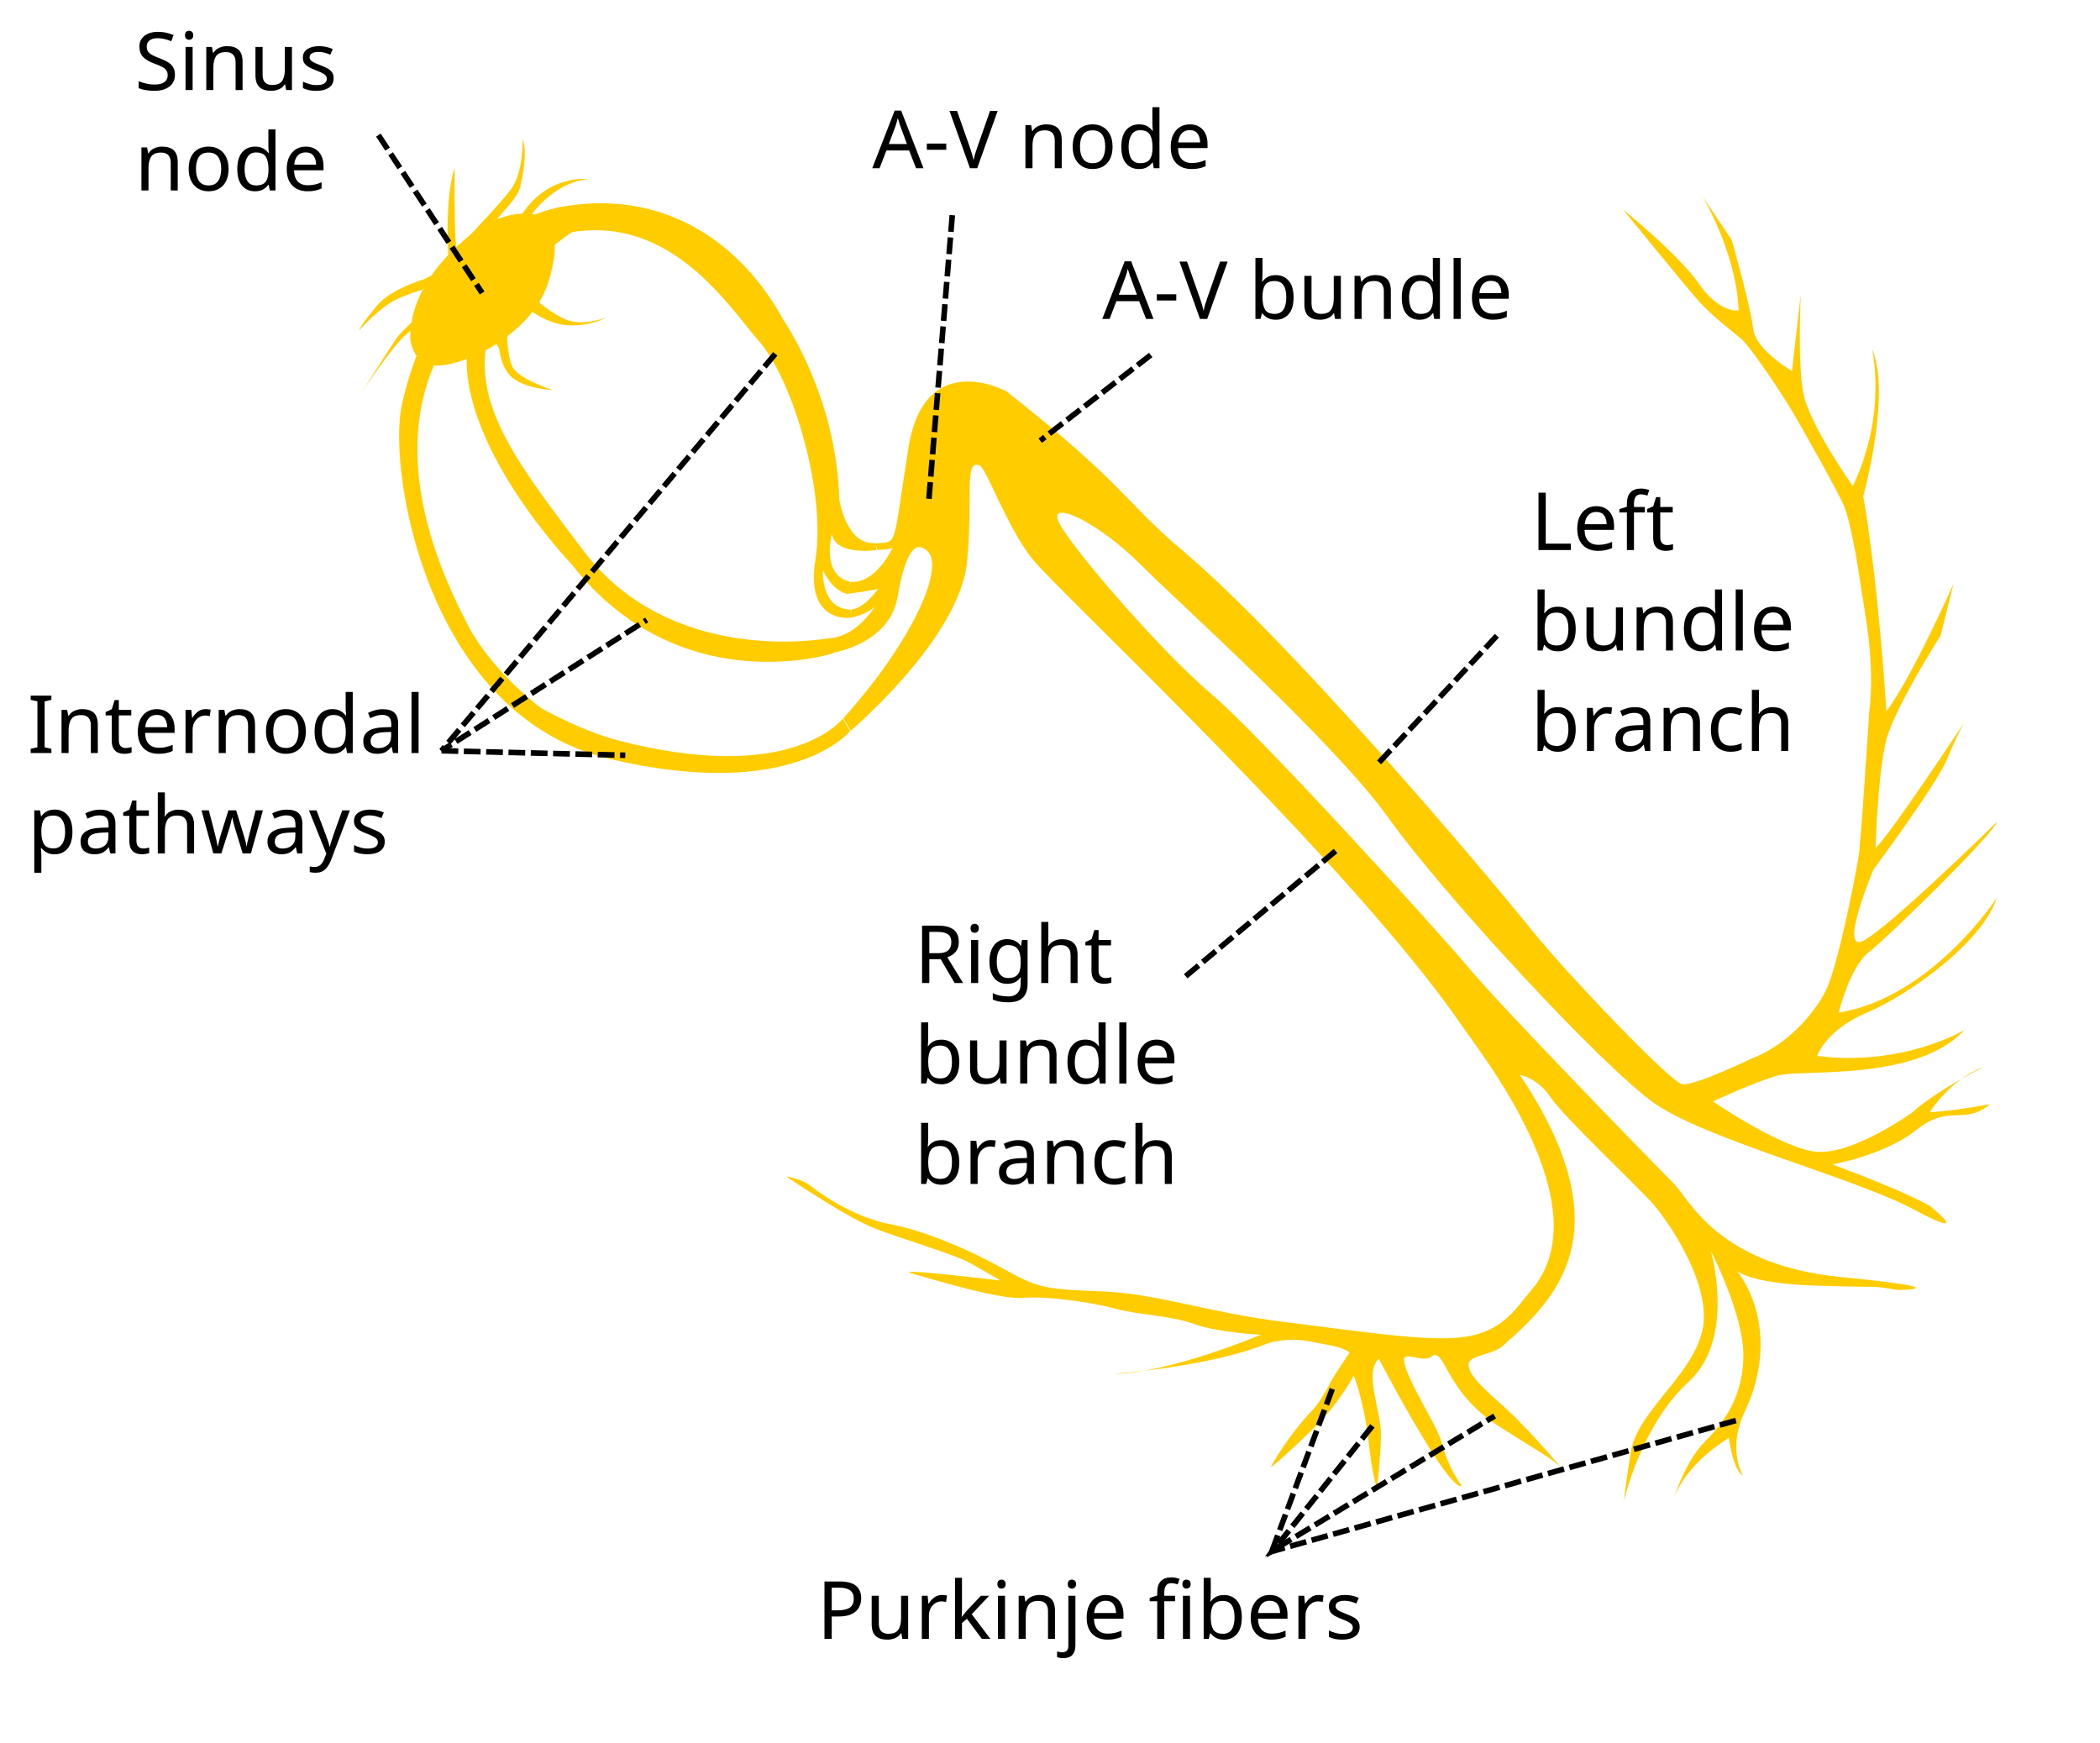
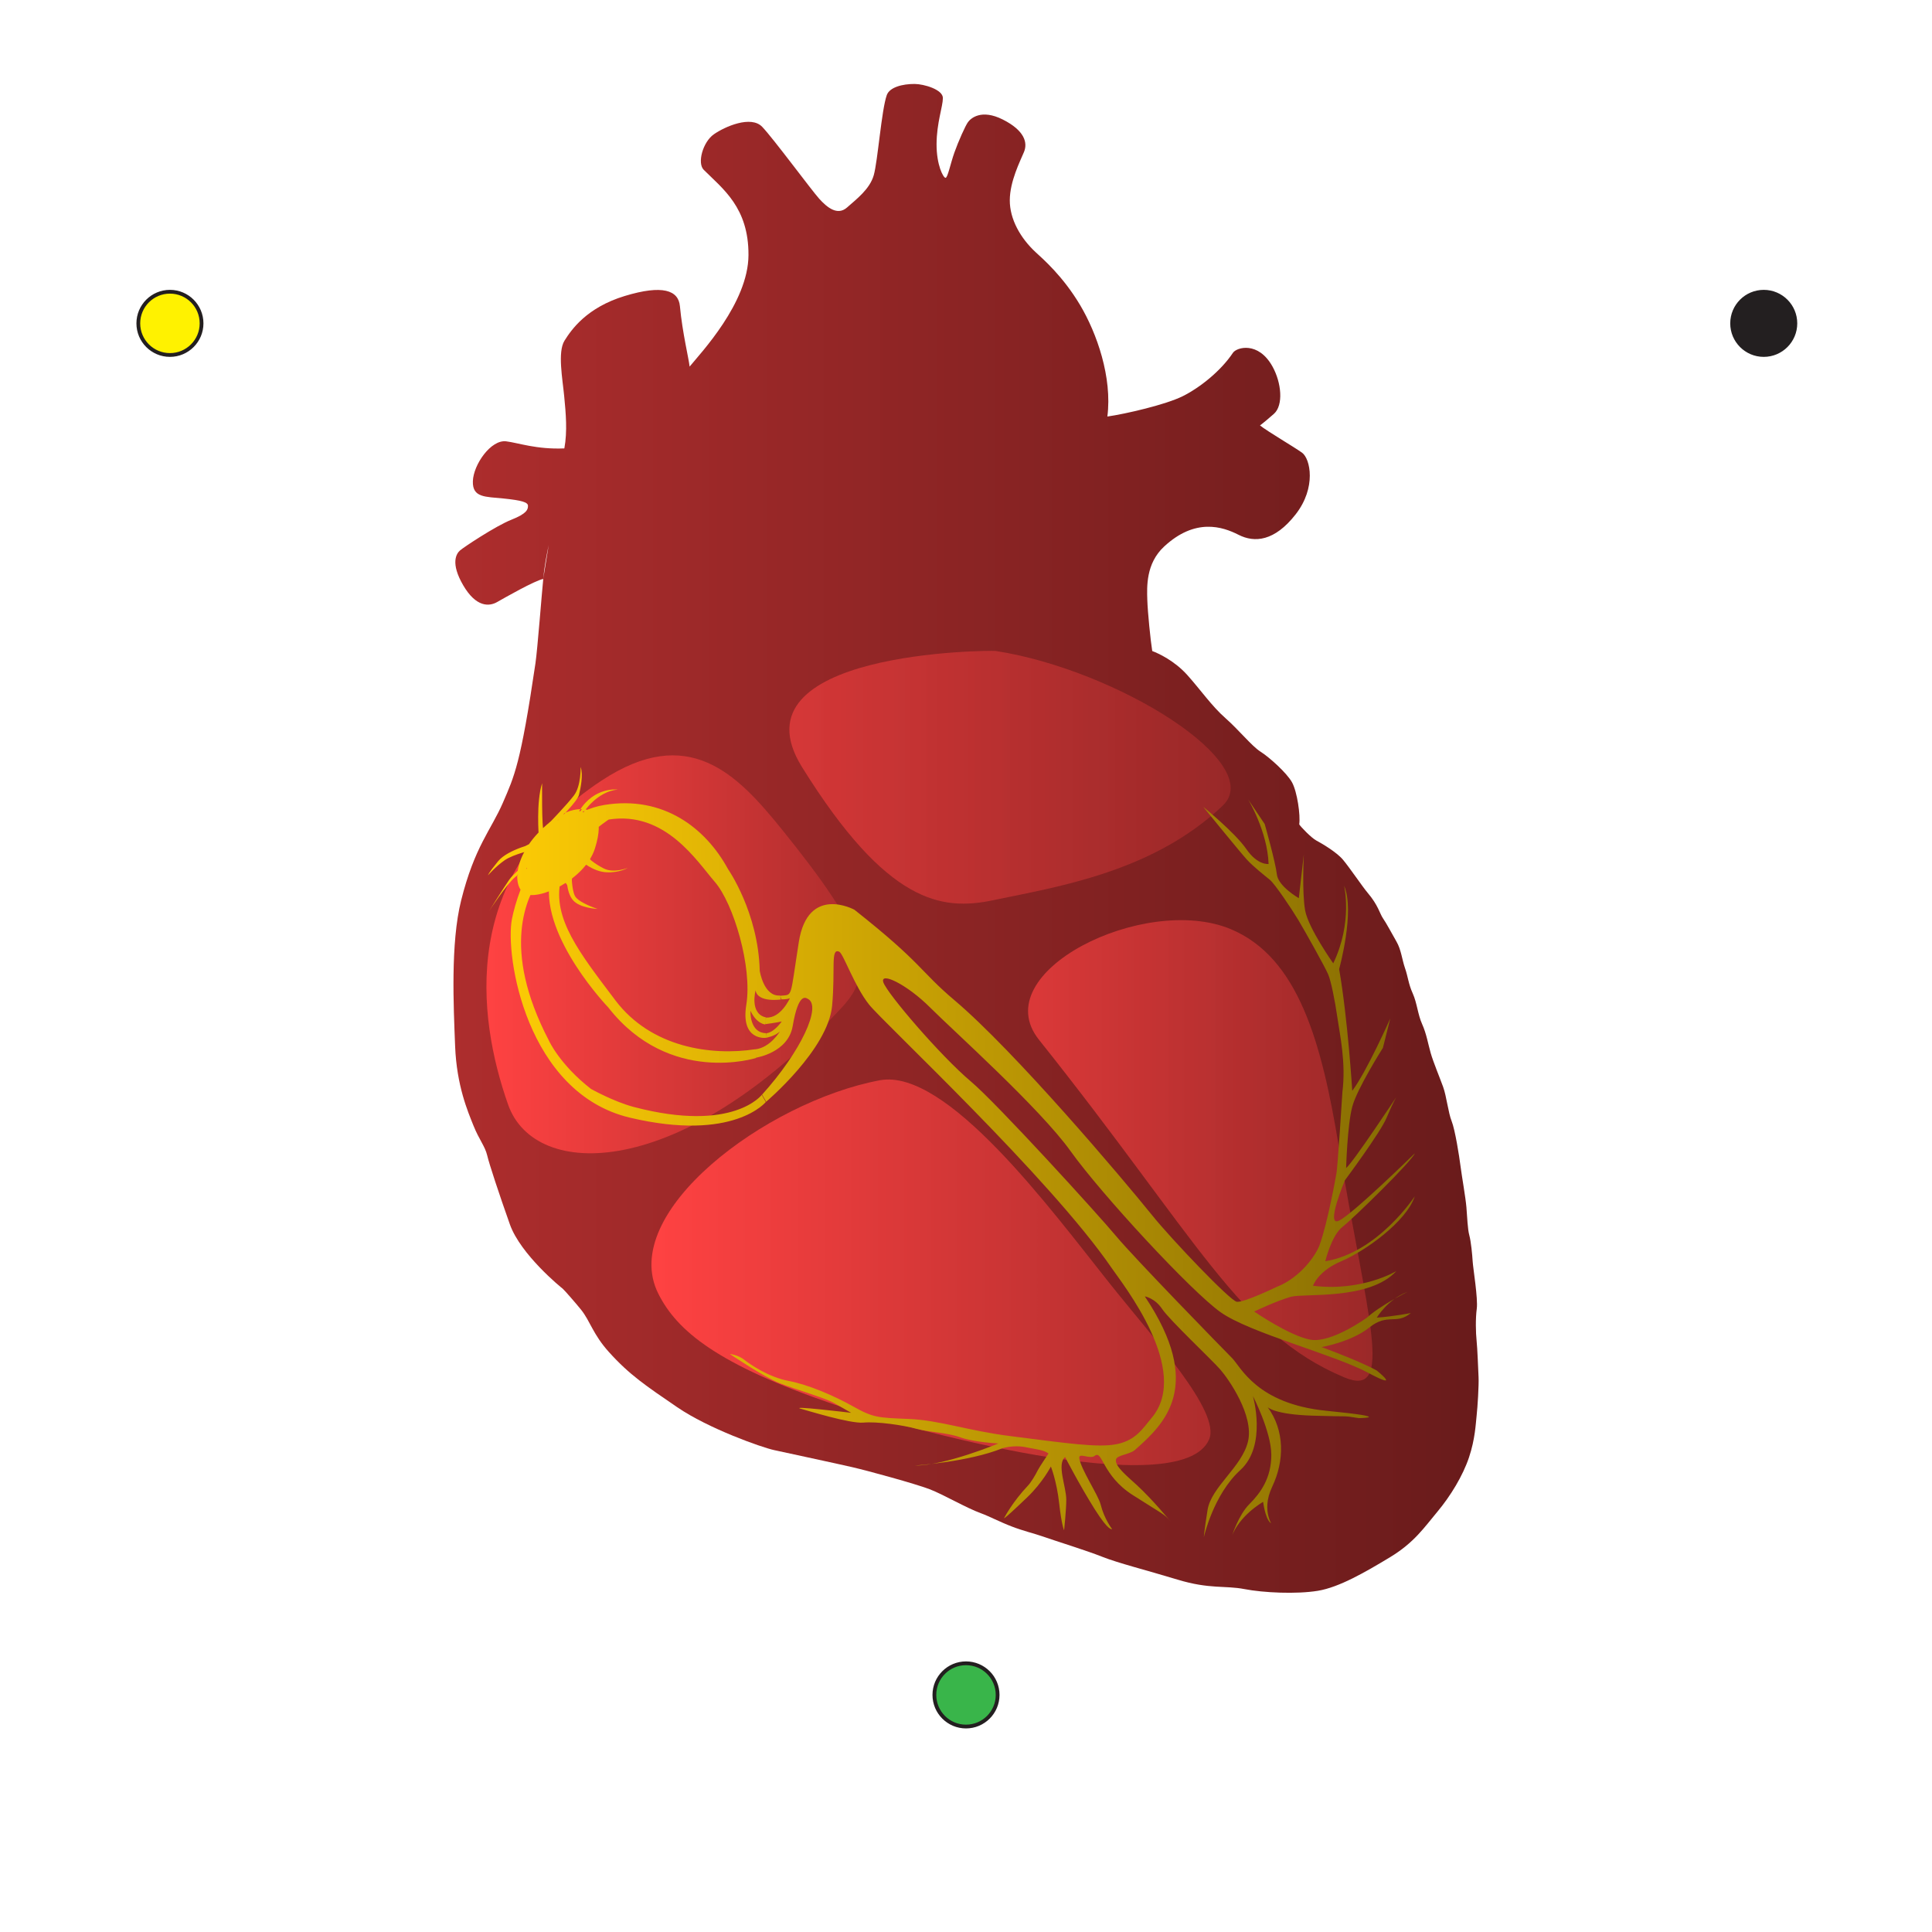
- <svg xmlns="http://www.w3.org/2000/svg" width="940.7" height="780.69" id="svg3092" version="1.0">
-   <defs id="defs3094">
-     </defs>
-   <g id="layer1" transform="translate(124.5898,-184.5485)">
-     <path id="path3131" style="font-size:36px;font-style:normal;font-variant:normal;font-weight:normal;font-stretch:normal;text-align:start;line-height:125%;writing-mode:lr-tb;text-anchor:start;fill:#ffcc00;fill-opacity:1;font-family:Calibri;-inkscape-font-specification:Calibri" d="M 123.193,292.665 C 123.193,299.614 117.873,305.254 111.318,305.254 C 104.763,305.254 99.443,299.614 99.443,292.665 C 99.443,285.716 104.763,280.076 111.318,280.076 C 117.873,280.076 123.193,285.716 123.193,292.665 z M 111.318,295.076 C 111.318,302.025 105.998,307.665 99.443,307.665 C 92.888,307.665 87.568,302.025 87.568,295.076 C 87.568,288.126 92.888,282.486 99.443,282.486 C 105.998,282.486 111.318,288.126 111.318,295.076 z M 82.925,335.254 C 82.925,342.204 77.605,347.844 71.05,347.844 C 64.495,347.844 59.175,342.204 59.175,335.254 C 59.175,328.305 64.495,322.665 71.05,322.665 C 77.605,322.665 82.925,328.305 82.925,335.254 z" />
-     <path id="path521" style="font-size:36px;font-style:normal;font-variant:normal;font-weight:normal;font-stretch:normal;text-align:start;line-height:125%;writing-mode:lr-tb;text-anchor:start;fill:#ffcc00;font-family:Calibri;-inkscape-font-specification:Calibri" d="M 256.189,512.122 C 256.189,512.122 305.458,470.574 308.646,435.872 C 311.312,406.801 307.206,389.938 314.289,393.14 C 317.503,394.595 326.319,420.504 337.967,435.069 C 349.622,449.63 481.213,572.293 530.049,643.693 C 538.603,656.203 593.402,724.794 561.527,762.294 C 554.871,770.128 549.456,779.72 534.339,782.919 C 519.223,786.118 493.554,782.124 449.957,776.642 C 416.181,772.393 393.651,764.015 369.377,763.048 C 345.107,762.065 341.229,762.073 325.689,753.343 C 310.157,744.598 289.776,735.868 274.239,732.947 C 258.703,730.037 243.977,720.084 239.121,716.195 C 234.264,712.322 227.638,711.587 227.638,711.587 C 227.638,711.587 254.822,730.037 267.444,734.893 C 280.063,739.749 303.362,746.54 310.157,750.422 C 316.956,754.31 323.747,758.192 323.747,758.192 C 323.747,758.192 271.194,751.884 284.919,755.278 C 287.882,756.009 322.779,766.922 333.456,765.947 C 344.136,764.983 364.524,767.897 375.204,770.803 C 385.884,773.728 399.471,773.728 410.158,777.609 C 420.831,781.49 440.252,782.458 440.252,782.458 C 440.252,782.458 398.499,799.94 374.229,799.94 C 374.229,799.94 416.946,797.023 443.162,786.347 C 443.162,786.347 451.899,783.429 461.604,785.364 C 471.317,787.314 476.214,787.607 479.964,790.419 C 479.964,790.419 472.641,801.264 471.527,803.544 C 469.539,807.613 466.063,813.328 463.734,815.78 C 451.539,828.643 445.119,840.943 445.119,840.943 C 445.119,840.943 440.589,846.669 463.089,825.107 C 475.348,813.358 481.839,800.732 481.839,800.732 C 481.839,800.732 486.463,812.334 488.402,829.794 C 490.344,847.277 492.309,851.203 492.309,851.203 C 492.309,851.203 494.027,834.988 494.027,826.982 C 494.027,816.669 486.294,799.048 493.089,793.232 C 493.089,793.232 504.883,816.039 516.527,834.482 C 528.182,852.932 530.263,850.175 530.263,850.175 C 530.263,850.175 524.124,842.375 521.214,830.732 C 519.358,823.307 505.479,802.742 504.339,794.169 C 503.687,789.279 512.826,795.253 516.527,792.294 C 522.778,787.295 522.253,807.688 546.527,823.232 C 570.793,838.757 571.581,838.19 576.429,844.022 C 576.429,844.022 562.566,827.113 549.947,815.465 C 542.293,808.4 532.168,800.405 533.402,795.107 C 534.201,791.668 544.292,791.225 548.402,787.607 C 571.839,766.982 603.714,736.982 556.213,666.043 C 556.213,666.043 564.141,667.299 569.964,676.044 C 575.796,684.766 609.107,716.083 615.902,723.857 C 622.701,731.619 642.767,760.472 637.918,780.872 C 633.062,801.253 608.784,816.782 605.874,835.224 C 602.968,853.674 602.968,856.595 602.968,856.595 C 602.968,856.595 610.476,822.965 631.839,803.544 C 653.192,784.127 641.799,744.947 641.799,744.947 C 641.799,744.947 656.361,773.109 656.361,791.544 C 656.361,809.99 647.769,821.713 639.032,830.458 C 630.294,839.192 625.183,855.755 625.183,855.755 C 625.183,855.755 629.488,841.258 649.873,828.654 C 649.873,828.654 651.403,841.025 655.292,844.914 C 659.173,848.803 647.387,836.994 657.099,816.609 C 666.801,796.228 667.041,772.127 653.447,753.684 C 653.447,753.684 658.303,759.508 689.364,760.472 C 720.433,761.454 711.602,760.209 725.751,762.41 C 725.751,762.41 755.312,762.02 700.052,756.598 C 644.781,751.179 632.083,721.64 625.292,714.849 C 618.504,708.054 548.274,636.02 533.713,618.545 C 519.144,601.063 439.108,513.219 418.716,496.044 C 394.307,475.479 352.153,426.14 349.236,417.406 C 346.318,408.665 367.768,418.846 386.214,437.293 C 404.661,455.743 473.196,517.067 497.466,551.045 C 521.736,585.028 592.914,662.042 616.213,678.545 C 639.512,695.053 705.872,711.943 733.052,726.504 C 760.232,741.058 739.963,724.794 739.963,724.794 C 739.963,724.794 730.146,718.738 696.163,706.119 C 696.163,706.119 719.458,702.23 734.027,690.579 C 748.581,678.932 755.188,688.88 766.839,679.168 C 766.839,679.168 753.444,681.849 739.851,682.813 C 739.851,682.813 748.581,668.24 764.124,662.424 C 764.124,662.424 742.757,673.111 732.088,682.813 C 732.088,682.813 703.926,703.198 687.422,700.284 C 670.922,697.374 642.767,677.957 642.767,677.957 C 642.767,677.957 661.209,669.226 671.889,666.305 C 682.566,663.391 734.027,669.226 755.383,645.924 C 755.383,645.924 728.196,662.424 689.364,657.568 C 689.364,657.568 693.261,645.924 711.703,638.158 C 730.138,630.38 763.157,607.089 769.944,586.7 C 769.944,586.7 740.818,631.37 699.077,638.158 C 699.077,638.158 703.926,617.777 712.671,610.963 C 721.401,604.175 768.013,558.553 769.944,552.721 C 769.944,552.721 720.433,601.265 709.753,606.114 C 699.077,610.963 714.609,574.07 714.609,574.07 C 714.609,574.07 742.764,536.214 747.613,524.574 C 752.469,512.915 755.383,508.067 755.383,508.067 C 755.383,508.067 721.401,559.52 715.577,564.373 C 715.577,564.373 716.544,530.39 720.433,515.829 C 724.314,501.275 744.707,469.224 744.707,469.224 L 750.531,445.933 C 750.531,445.933 732.088,487.682 720.433,503.21 C 720.433,503.21 716.897,445.79 710.049,406.873 C 710.049,406.873 722.769,360.988 713.964,340.824 C 713.964,340.824 721.026,369.598 705.396,402.309 C 705.396,402.309 685.761,374.578 683.162,360.478 C 680.556,346.385 682.093,316.28 682.093,316.28 L 678.148,350.709 C 678.148,350.709 661.787,341.353 660.756,331.85 C 659.739,322.348 651.137,292.04 651.137,292.04 L 638.042,272.529 C 638.042,272.529 653.346,297.853 654.223,323.634 C 654.223,323.634 645.639,324.943 636.602,311.837 C 627.568,298.73 602.492,278.424 602.492,278.424 C 602.492,278.424 631.719,314.353 636.996,320.128 C 642.276,325.899 651.249,332.878 655.277,336.208 C 659.297,339.542 672.407,359.06 677.713,367.91 C 683.023,376.757 699.114,405.512 701.492,411.253 C 703.734,416.664 706.776,431.833 708.714,445.419 C 710.664,459.013 715.577,480.879 712.671,504.185 C 712.671,504.185 708.789,566.315 707.814,569.221 C 707.814,569.221 701.222,607.014 694.596,625.31 C 691.671,633.384 679.483,651.136 660.448,658.558 C 660.448,658.558 634.397,671.131 629.004,670.239 C 623.616,669.339 577.097,620.443 562.464,602.293 C 538.318,572.334 453.246,471.834 405.459,431.454 C 377.844,408.118 380.391,402.59 326.304,359.878 C 326.304,359.878 289.472,339.692 282.287,385.513 C 275.098,431.33 277.682,426.89 267.576,427.985 L 267.909,430.794 C 267.909,430.794 272.038,431.192 275.237,429.928 C 275.237,429.928 268.031,446.109 256.342,445.217 L 255.62,450.478 C 255.62,450.478 265.348,449.203 268.749,448.329 C 268.749,448.329 263.12,456.736 256.835,457.628 L 256.089,461.327 C 256.089,461.327 263.458,460.089 267.339,456.212 C 267.339,456.212 259.732,469.057 247.852,470.366 L 248.544,476.954 C 248.544,476.954 273.864,473.087 277.464,451.981 C 282.129,424.625 288.054,429.744 289.472,430.434 C 300.609,435.872 284.285,471.932 253.006,506.499 L 256.189,512.122 z M 151.84,516.095 C 230.643,536.758 253.158,506.225 253.158,506.225 L 256.416,511.846 C 256.416,511.846 231.074,543.976 148.78,524.566 C 66.49,505.156 49.518,395.998 55.188,367.164 C 60.093,342.253 81.753,284.581 128.335,276.946 C 174.921,269.308 208.469,295.074 226.233,327.718 C 226.233,327.718 250.244,362.011 251.354,408.298 C 251.354,408.298 254.456,428.786 267.39,427.807 L 268.499,430.892 C 268.499,430.892 249.813,433.869 248.046,423.736 C 248.046,423.736 243.074,442.276 256.21,445.126 L 255.681,450.706 C 255.681,450.706 248.954,450.44 244.004,439.899 C 244.004,439.899 242.954,457.506 256.567,457.607 L 256.173,461.299 C 256.173,461.299 236.005,463.865 240.696,435.125 C 245.564,405.324 230.575,354.853 215.714,337.771 C 201.693,321.654 176.624,281.484 131.8,288.485 C 131.8,288.485 99.884,308.675 93.76,336.47 C 87.048,366.95 108.76,394.13 137.046,431.6 C 165.333,469.078 212.984,475.663 247.81,470.338 L 248.575,477.208 C 248.575,477.208 179.913,499.306 131.421,437.225 C 131.421,437.225 78.768,382.46 84.925,338.236 C 84.925,338.236 84.843,322.381 76.401,335.803 C 67.968,349.228 45.738,389.379 84.494,463.591 C 84.494,463.591 93.003,482.499 117.734,501.736 C 117.734,501.736 135.719,511.869 151.84,516.095 z M 109.55,246.904 C 109.55,246.904 109.989,261.927 104.248,269.434 C 98.507,276.942 85.295,290.558 85.295,290.558 L 91.88,288.871 C 91.88,288.871 106.903,274.294 108.227,268.992 C 109.55,263.693 111.759,253.092 109.55,246.904 M 109.55,246.904 C 109.55,246.904 109.989,261.927 104.248,269.434 C 98.507,276.942 85.295,290.558 85.295,290.558 L 91.88,288.871 C 91.88,288.871 106.903,274.294 108.227,268.992 C 109.55,263.693 111.759,253.092 109.55,246.904 z M 79.07,259.714 C 79.07,259.714 78.628,294.173 80.394,299.476 L 76.419,301.684 C 76.419,301.684 74.21,274.733 79.07,259.714 M 79.07,259.714 C 79.07,259.714 78.628,294.173 80.394,299.476 L 76.419,301.684 C 76.419,301.684 74.21,274.733 79.07,259.714 z M 74.653,306.983 C 74.653,306.983 52.123,311.843 44.173,321.559 C 36.219,331.279 36.219,332.607 36.219,332.607 C 36.219,332.607 42.403,325.538 49.472,320.678 C 56.54,315.818 72.444,312.286 72.444,312.286 L 74.653,306.983 M 74.653,306.983 C 74.653,306.983 52.123,311.843 44.173,321.559 C 36.219,331.279 36.219,332.607 36.219,332.607 C 36.219,332.607 42.403,325.538 49.472,320.678 C 56.54,315.818 72.444,312.286 72.444,312.286 L 74.653,306.983 z M 64.933,324.653 C 64.933,324.653 56.098,331.722 53.008,336.139 C 49.914,340.557 37.104,360.878 37.104,360.878 C 37.104,360.878 51.238,339.229 57.868,333.931 C 64.494,328.628 67.142,327.304 67.142,327.304 L 64.933,324.653 M 64.933,324.653 C 64.933,324.653 56.098,331.722 53.008,336.139 C 49.914,340.557 37.104,360.878 37.104,360.878 C 37.104,360.878 51.238,339.229 57.868,333.931 C 64.494,328.628 67.142,327.304 67.142,327.304 L 64.933,324.653 z M 98.417,332.764 C 98.417,332.764 97.918,345.758 103.415,352.257 C 108.917,358.756 122.912,359.254 122.912,359.254 C 122.912,359.254 107.417,354.259 104.915,348.758 C 102.418,343.261 102.418,332.262 102.418,332.262 L 98.417,332.764 M 98.417,332.764 C 98.417,332.764 97.918,345.758 103.415,352.257 C 108.917,358.756 122.912,359.254 122.912,359.254 C 122.912,359.254 107.417,354.259 104.915,348.758 C 102.418,343.261 102.418,332.262 102.418,332.262 L 98.417,332.764 z M 109.914,321.267 C 109.914,321.267 119.413,329.764 129.909,330.263 C 140.405,330.766 146.904,326.764 146.904,326.764 C 146.904,326.764 135.909,331.264 127.91,327.263 C 119.912,323.266 114.913,318.267 114.913,318.267 L 109.914,321.267 M 109.914,321.267 C 109.914,321.267 119.413,329.764 129.909,330.263 C 140.405,330.766 146.904,326.764 146.904,326.764 C 146.904,326.764 135.909,331.264 127.91,327.263 C 119.912,323.266 114.913,318.267 114.913,318.267 L 109.914,321.267 z M 111.917,282.777 C 111.917,282.777 122.409,266.284 138.905,264.784 C 138.905,264.784 120.414,262.283 108.418,281.779 L 111.917,282.777 M 111.917,282.777 C 111.917,282.777 122.409,266.284 138.905,264.784 C 138.905,264.784 120.414,262.283 108.418,281.779 L 111.917,282.777 z M 118.359,282.079 C 118.359,282.079 128.957,285.897 120.905,311.329 C 112.85,336.762 75.122,353.296 64.948,346.936 C 54.774,340.579 56.893,313.024 85.295,290.558 C 104.387,275.453 116.844,281.097 118.359,282.079 M 118.359,282.079 C 118.359,282.079 128.957,285.897 120.905,311.329 C 112.85,336.762 75.122,353.296 64.948,346.936 C 54.774,340.579 56.893,313.024 85.295,290.558 C 104.387,275.453 116.844,281.097 118.359,282.079 z M 121.423,279.222 C 121.423,279.222 112.614,282.214 111.073,283.156 C 109.535,284.097 121.933,295.302 121.933,295.302 C 121.933,295.302 113.031,297.781 122.354,292.138 L 114.099,281.495 M 112.592,277.576 C 112.592,277.576 110.304,280.332 108.605,282.852 L 111.418,282.968 C 111.418,282.968 112.379,286.718 114.43,284.667 L 112.592,277.576 M 98.938,280.216 C 98.938,280.216 96.83,282.147 94.719,287.419 L 82.125,293.134 C 82.125,293.134 91.907,284.843 94.427,282.263 L 98.938,280.216 M 78.594,293.626 C 78.594,293.626 79.149,297.814 80.072,299.971 L 77.608,302.989 C 77.608,302.989 76.933,295.534 76.993,294.364 L 78.594,293.626 M 61.554,311.971 C 61.554,311.971 70.061,306.38 75.746,305.619 L 72.982,316.484 C 72.982,316.484 66.418,312.559 59.975,314.783 L 61.554,311.971 M 58.1,331.894 C 58.1,331.894 65.11,320.183 66.456,319.246 L 66.768,331.475 C 66.768,331.475 58.978,331.718 57.455,333.008 L 57.848,333.662 M 61.382,349.062 C 61.382,349.062 63.549,342.732 64.018,342.091 C 64.487,341.446 69.992,345.721 69.992,345.721 C 69.992,345.721 67.824,350.997 67.355,352.167 C 66.887,353.341 61.382,349.062 61.382,349.062 M 85.873,349.939 L 85.228,340.096 L 92.375,337.283 C 92.375,337.283 91.85,346.894 91.907,348.826 L 85.873,349.939 M 100.168,342.147 C 100.168,342.147 92.761,332.005 92.761,330.014 L 103.867,330.299 C 103.867,330.299 101.694,338.809 102.043,341.326 L 100.168,342.147 M 117.335,325.272 C 117.335,325.272 109.894,323.357 107.49,321.891 L 115.201,315.463 C 115.201,315.463 117.688,322.283 119.623,323.341 L 117.335,325.272" />
-     <text xml:space="preserve" style="font-size:36px;font-style:normal;font-variant:normal;font-weight:normal;font-stretch:normal;text-align:start;line-height:125%;writing-mode:lr-tb;text-anchor:start;fill:#000000;fill-opacity:1;stroke:none;stroke-width:1px;stroke-linecap:butt;stroke-linejoin:miter;stroke-opacity:1;font-family:Calibri;-inkscape-font-specification:Calibri" x="-64.303" y="224.874" id="text3137">
-       <tspan id="tspan3139" x="-64.303" y="224.874">Sinus</tspan>
-       <tspan x="-64.303" y="269.874" id="tspan3141">node</tspan>
-     </text>
-     <text xml:space="preserve" style="font-size:36px;font-style:normal;font-variant:normal;font-weight:normal;font-stretch:normal;text-align:start;line-height:125%;writing-mode:lr-tb;text-anchor:start;fill:#000000;fill-opacity:1;stroke:none;stroke-width:1px;stroke-linecap:butt;stroke-linejoin:miter;stroke-opacity:1;font-family:Calibri;-inkscape-font-specification:Calibri" x="-112.3" y="521.859" id="text3143">
-       <tspan id="tspan3145" x="-112.3" y="521.859">Internodal</tspan>
-       <tspan x="-112.3" y="566.859" id="tspan3147">pathways</tspan>
-     </text>
-     <text xml:space="preserve" style="font-size:36px;font-style:normal;font-variant:normal;font-weight:normal;font-stretch:normal;text-align:start;line-height:125%;writing-mode:lr-tb;text-anchor:start;fill:#000000;fill-opacity:1;stroke:none;stroke-width:1px;stroke-linecap:butt;stroke-linejoin:miter;stroke-opacity:1;font-family:Calibri;-inkscape-font-specification:Calibri" x="266.131" y="259.912" id="text3149">
-       <tspan id="tspan3151" x="266.131" y="259.912">A-V node</tspan>
-     </text>
-     <text xml:space="preserve" style="font-size:36px;font-style:normal;font-variant:normal;font-weight:normal;font-stretch:normal;text-align:start;line-height:125%;writing-mode:lr-tb;text-anchor:start;fill:#000000;fill-opacity:1;stroke:none;stroke-width:1px;stroke-linecap:butt;stroke-linejoin:miter;stroke-opacity:1;font-family:Calibri;-inkscape-font-specification:Calibri" x="369.166" y="327.419" id="text3153">
-       <tspan id="tspan3155" x="369.166" y="327.419">A-V bundle</tspan>
-     </text>
-     <text xml:space="preserve" style="font-size:36px;font-style:normal;font-variant:normal;font-weight:normal;font-stretch:normal;text-align:start;line-height:125%;writing-mode:lr-tb;text-anchor:start;fill:#000000;fill-opacity:1;stroke:none;stroke-width:1px;stroke-linecap:butt;stroke-linejoin:miter;stroke-opacity:1;font-family:Calibri;-inkscape-font-specification:Calibri" x="561.095" y="430.945" id="text3157">
-       <tspan id="tspan3159" x="561.095" y="430.945">Left</tspan>
-       <tspan x="561.095" y="475.945" id="tspan3161">bundle</tspan>
-       <tspan x="561.095" y="520.945" id="tspan3163">branch</tspan>
-     </text>
-     <text xml:space="preserve" style="font-size:36px;font-style:normal;font-variant:normal;font-weight:normal;font-stretch:normal;text-align:start;line-height:125%;writing-mode:lr-tb;text-anchor:start;fill:#000000;fill-opacity:1;stroke:none;stroke-width:1px;stroke-linecap:butt;stroke-linejoin:miter;stroke-opacity:1;font-family:Calibri;-inkscape-font-specification:Calibri" x="284.965" y="624.894" id="text3165">
-       <tspan id="tspan3167" x="284.965" y="624.894">Right</tspan>
-       <tspan x="284.965" y="669.894" id="tspan3169">bundle</tspan>
-       <tspan x="284.965" y="714.894" id="tspan3171">branch</tspan>
-     </text>
-     <text xml:space="preserve" style="font-size:36px;font-style:normal;font-variant:normal;font-weight:normal;font-stretch:normal;text-align:start;line-height:125%;writing-mode:lr-tb;text-anchor:start;fill:#000000;fill-opacity:1;stroke:none;stroke-width:1px;stroke-linecap:butt;stroke-linejoin:miter;stroke-opacity:1;font-family:Calibri;-inkscape-font-specification:Calibri" x="241.253" y="918.675" id="text3173">
-       <tspan id="tspan3175" x="241.253" y="918.675">Purkinje fibers</tspan>
-     </text>
-     <path style="fill:none;fill-rule:evenodd;stroke:#000000;stroke-width:2.5;stroke-linecap:butt;stroke-linejoin:miter;stroke-miterlimit:4;stroke-dasharray:7.5, 2.5;stroke-dashoffset:0;stroke-opacity:1" d="M 44.907,245.077 L 91.374,315.788" id="path3177" />
-     <path style="fill:none;fill-rule:evenodd;stroke:#000000;stroke-width:2.5;stroke-linecap:butt;stroke-linejoin:miter;stroke-miterlimit:4;stroke-dasharray:7.5, 2.5;stroke-dashoffset:0;stroke-opacity:1" d="M 222.694,343.062 L 73.191,520.849 L 165.115,462.26" id="path3179" />
-     <path style="fill:none;fill-rule:evenodd;stroke:#000000;stroke-width:2.5;stroke-linecap:butt;stroke-linejoin:miter;stroke-miterlimit:4;stroke-dasharray:7.5, 2.5;stroke-dashoffset:0;stroke-opacity:1" d="M 73.191,520.849 L 155.519,522.869" id="path3181" />
-     <path style="fill:none;fill-rule:evenodd;stroke:#000000;stroke-width:2.5;stroke-linecap:butt;stroke-linejoin:miter;stroke-miterlimit:4;stroke-dasharray:7.5, 2.5;stroke-dashoffset:0;stroke-opacity:1" d="M 390.884,343.567 L 341.387,381.953" id="path3183" />
-     <path style="fill:none;fill-rule:evenodd;stroke:#000000;stroke-width:2.5;stroke-linecap:butt;stroke-linejoin:miter;stroke-miterlimit:4;stroke-dasharray:7.5, 2.5;stroke-dashoffset:0;stroke-opacity:1" d="M 301.991,280.937 L 291.384,409.732" id="path3185" />
-     <path style="fill:none;fill-rule:evenodd;stroke:#000000;stroke-width:2.5;stroke-linecap:butt;stroke-linejoin:miter;stroke-miterlimit:4;stroke-dasharray:7.5, 2.5;stroke-dashoffset:0;stroke-opacity:1" d="M 545.943,469.331 L 492.405,526.91" id="path3187" />
-     <path style="fill:none;fill-rule:evenodd;stroke:#000000;stroke-width:2.5;stroke-linecap:butt;stroke-linejoin:miter;stroke-miterlimit:4;stroke-dasharray:7.5, 2.5;stroke-dashoffset:0;stroke-opacity:1" d="M 406.542,621.864 L 474.222,565.295" id="path3189" />
-     <path style="fill:none;fill-rule:evenodd;stroke:#000000;stroke-width:2.5;stroke-linecap:butt;stroke-linejoin:miter;stroke-miterlimit:4;stroke-dasharray:7.5, 2.5;stroke-dashoffset:0;stroke-opacity:1" d="M 472.202,806.722 L 445.18,879.327 L 544.933,818.844" id="path3191" />
-     <path style="fill:none;fill-rule:evenodd;stroke:#000000;stroke-width:2.5;stroke-linecap:butt;stroke-linejoin:miter;stroke-miterlimit:4;stroke-dasharray:7.5, 2.5;stroke-dashoffset:0;stroke-opacity:1" d="M 653.019,820.864 L 445.433,879.453 L 490.89,822.379" id="path3193" />
+ <svg xmlns="http://www.w3.org/2000/svg" xmlns:xlink="http://www.w3.org/1999/xlink" id="Layer_1" data-name="Layer 1" viewBox="0 0 1024 1024">
+   <defs>
+     <style>
+       .cls-1 {
+         fill: #39b54a;
+       }
+ 
+       .cls-1, .cls-2, .cls-3 {
+         stroke: #231f20;
+         stroke-miterlimit: 10;
+         stroke-width: 2px;
+       }
+ 
+       .cls-4 {
+         fill: url(#linear-gradient-2);
+       }
+ 
+       .cls-5 {
+         fill: url(#linear-gradient-5);
+         opacity: .7;
+       }
+ 
+       .cls-6 {
+         fill: url(#linear-gradient-4);
+       }
+ 
+       .cls-7 {
+         fill: url(#linear-gradient-3);
+         opacity: .6;
+       }
+ 
+       .cls-2 {
+         fill: #231f20;
+       }
+ 
+       .cls-8 {
+         fill: url(#linear-gradient-6);
+       }
+ 
+       .cls-3 {
+         fill: #fff200;
+       }
+ 
+       .cls-9 {
+         fill: url(#linear-gradient);
+       }
+     </style>
+     <linearGradient id="linear-gradient" x1="240.32" y1="444.35" x2="783.68" y2="444.35" gradientUnits="userSpaceOnUse">
+       <stop offset="0" stop-color="#ad2d2d" />
+       <stop offset="1" stop-color="#691b1b" />
+     </linearGradient>
+     <linearGradient id="linear-gradient-2" x1="257.82" y1="505.81" x2="456.24" y2="505.81" gradientUnits="userSpaceOnUse">
+       <stop offset="0" stop-color="#ff4242" />
+       <stop offset="1" stop-color="#ad2d2d" />
+     </linearGradient>
+     <linearGradient id="linear-gradient-3" x1="418.37" y1="411.96" x2="652.26" y2="411.96" xlink:href="#linear-gradient-2" />
+     <linearGradient id="linear-gradient-4" x1="345.28" y1="674.36" x2="641.6" y2="674.36" xlink:href="#linear-gradient-2" />
+     <linearGradient id="linear-gradient-5" x1="544.9" y1="609.76" x2="727.47" y2="609.76" xlink:href="#linear-gradient-2" />
+     <linearGradient id="linear-gradient-6" x1="258.65" y1="610.62" x2="749.87" y2="610.62" gradientUnits="userSpaceOnUse">
+       <stop offset="0" stop-color="#ffcd05" />
+       <stop offset="1" stop-color="#856b03" />
+     </linearGradient>
+   </defs>
+   <g id="Heart">
+     <path id="path5973" class="cls-9" d="M268.25,233.91c6.45.79,16.11,4.38,30.87,3.75,1.66-9.07.79-18.62-.09-27.7-.87-9.08-3.56-23.42.15-29.37,3.72-5.96,11.85-17.61,31.94-23.71,20.09-6.1,28.47-3.03,29.25,5.4,1.31,14.1,4.7,27.73,5.14,32.03,5.8-7.14,31.07-33.75,31.2-59.06.13-25.31-13.64-35.17-23.73-45.26-3.54-3.54-.48-14.74,5.4-18.83,5.78-4.03,19.65-10.17,25.61-3.93,5.96,6.24,26.11,33.57,30.23,38.13,4.12,4.56,9.63,9.12,14.73,4.61,5.1-4.51,12.04-9.72,14.16-17.11,2.12-7.39,4.09-34.6,6.91-42.47,1.49-4.17,8.33-5.93,14.79-5.89,4.84.03,14.97,2.94,14.94,7.48s-3.29,13.11-3.35,24.34c-.06,11.22,3.59,17.93,4.75,17.93s2.57-7.39,4.68-13.35c2.11-5.96,5.84-14.3,7.24-16.2,1.39-1.9,6.95-7.13,18.44-1.34,11.5,5.79,13.31,12.25,11.2,17.25-2.09,5.01-7.45,15.48-7.5,25.51-.05,10.03,5.65,20.09,13.68,27.53,4.08,3.77,14.48,12.75,23.6,28.06,8.86,14.9,17.09,38.3,14.44,59.06,9.68-1.38,30.92-6.29,39.94-10.78,9.01-4.49,20.13-13.27,26.63-23.02,1.93-2.89,13.42-6.25,20.94,7.28,4.79,8.62,5.87,20.53.79,25.07-1.85,1.66-5.79,4.99-7.41,6.17,3.91,3.13,17.92,11.31,22.28,14.44,4.37,3.13,7.75,18.43-3.39,32.7-11.14,14.27-21.75,15.16-30.26,10.82-8.51-4.34-22.93-9.08-39.45,6.24-9.73,9.02-9.1,21.44-8.91,28.13.2,6.68,1.73,21.74,2.62,27.24,3.22,1.21,11.73,5.07,18.61,12.75,6.88,7.68,13.05,16.55,20.17,22.8,7.11,6.24,13.99,14.87,18.58,17.77,4.6,2.89,14.01,11.3,16.75,16.32,2.74,5.03,4.51,17.46,3.8,22.23.68,1.2,6.42,7.2,9.18,8.64,2.75,1.45,10.57,6.02,14,10.1,3.44,4.08,10.43,14.42,13.05,17.5,5.73,6.72,6.38,11.02,8.22,13.65,1.83,2.63,4.58,7.9,7.08,12.22,2.52,4.32,2.95,9.56,4.54,14.11,1.59,4.55,1.8,8.37,4.09,13.39,2.27,5.03,2.7,11.24,4.98,16.26,2.27,5.02,3.17,10.53,4.53,15.31,1.36,4.78,4.77,12.92,6.59,17.95,1.82,5.02,2.7,13.62,4.52,18.17,1.82,4.54,4.05,18.64,4.71,23.9.67,5.26,2.68,16.49,3.12,21.75.44,5.26.62,11.47,1.53,14.82.91,3.34,1.57,10.27,1.78,13.85.21,3.58,2.9,19.83,2.18,25.09-.72,5.25-.53,12.9-.09,16.96.43,4.05.84,15.05,1.04,19.35.21,4.29-.54,15.99-1.02,20.29-.49,4.29-.76,12.41-4.04,22.18-3.27,9.78-9.79,20.48-16.75,28.81-6.96,8.32-12.31,16.41-25.26,24.22-12.95,7.81-26.82,15.86-38.13,17.71-11.31,1.85-28.82,1.05-38.95-.92-10.13-1.97-18.45.13-35.25-4.97-16.8-5.1-31.53-8.76-40.05-12.14-8.51-3.39-24.38-8.25-31.98-10.92-3.81-1.34-9.88-2.79-15.99-5.14-6.09-2.32-12.21-5.52-16.22-6.97-8.06-2.91-19.78-9.9-27.37-12.8-7.59-2.9-32.46-9.72-40.97-11.68-8.52-1.96-34.78-7.59-41.45-9.05-6.68-1.47-34.75-11.4-51.29-22.71-16.54-11.32-25.27-17.09-36.27-29.32-8.39-9.33-9.86-16.28-14.64-22.29-2.29-2.88-9.17-10.79-9.85-11.27-.69-.48-22.27-18.03-27.95-34.05-5.68-16.03-10.9-31.81-12.03-36.6-1.13-4.78-4.33-8.38-7.29-15.8-2.96-7.42-8.88-21.06-9.7-42.08-.81-21.02-2.48-54.46,3.17-77.11,7.16-28.7,15.9-37.39,22.18-51.94,6.06-14.05,9.33-20.24,17.21-73.69,1.1-7.45,3.43-37.95,4.16-44.87-4.62.93-20.34,9.93-24.51,12.29-4.16,2.36-11.08,2.81-17.93-8.93-6.85-11.74-3.6-16.74-1.75-18.4,1.85-1.66,18.97-13.03,27.29-16.33,8.32-3.3,8.79-5.45,8.8-7.36s-3.21-2.88-12.89-3.89c-9.68-1-16.59-.33-16.32-9.16.28-8.83,9.57-22.14,17.63-21.15ZM299.12,237.65c-1.06,5.67-1.82,21.96-4.01,32.16-2.2,10.19-6.1,24.86-7.19,37.02" />
+     <path class="cls-4" d="M269.3,585.46c-16.62-47.23-25.75-122.18,49.55-171.74,45.8-30.14,71.47-3.93,95.31,25.57,45.2,55.91,50.67,74.61,32.06,94.65-85.52,92.1-162.73,91.83-176.92,51.52Z" />
+     <path class="cls-7" d="M425.06,406.53c45.14,72.59,74.12,76.3,101.31,70.61,33.63-7.05,84.44-14.77,121.65-50.07,23.58-22.37-55.82-72.02-120.22-82.04-2.62-.41-140.99-.01-102.74,61.5Z" />
+     <path class="cls-6" d="M348.9,685.64c-21.5-42.93,57.17-101.74,117.35-113.06,35.46-6.67,90.78,68.51,121.65,107.34,24,30.19,59.28,68.36,52.95,83.01-14.98,34.69-163.05-6.34-198.93-18.61-61.66-21.08-83.1-38.85-93.02-58.68Z" />
+     <path class="cls-5" d="M550.69,551.11c-28.67-35.94,56.09-77.63,101.56-58.68,35.94,14.98,48.24,59.92,57.34,115.18,14.93,90.75,30.01,133.84,2.82,122.39-55.62-23.42-77.52-73.35-161.72-178.89Z" />
+     <path id="path521" class="cls-8" d="M405.92,584.09s32.99-27.82,35.12-51.05c1.79-19.46-.96-30.75,3.78-28.61,2.15.97,8.05,18.32,15.85,28.07,7.8,9.75,95.9,91.87,128.6,139.67,5.73,8.38,42.41,54.3,21.07,79.4-4.46,5.24-8.08,11.67-18.2,13.81s-27.31-.53-56.49-4.2c-22.61-2.84-37.7-8.45-53.95-9.1-16.25-.66-18.84-.65-29.25-6.5-10.4-5.85-24.04-11.7-34.45-13.66-10.4-1.95-20.26-8.61-23.51-11.21-3.25-2.59-7.69-3.09-7.69-3.09,0,0,18.2,12.35,26.65,15.6,8.45,3.25,24.05,7.8,28.6,10.4,4.55,2.6,9.1,5.2,9.1,5.2,0,0-35.18-4.22-25.99-1.95,1.98.49,25.35,7.8,32.49,7.14,7.15-.65,20.8,1.31,27.95,3.25,7.15,1.96,16.25,1.96,23.4,4.56,7.15,2.6,20.15,3.25,20.15,3.25,0,0-27.95,11.7-44.2,11.7,0,0,28.6-1.95,46.15-9.1,0,0,5.85-1.95,12.35-.66,6.5,1.31,9.78,1.5,12.29,3.38,0,0-4.9,7.26-5.65,8.79-1.33,2.72-3.66,6.55-5.22,8.19-8.16,8.61-12.46,16.85-12.46,16.85,0,0-3.03,3.83,12.03-10.6,8.21-7.87,12.55-16.32,12.55-16.32,0,0,3.1,7.77,4.39,19.46,1.3,11.7,2.62,14.33,2.62,14.33,0,0,1.15-10.86,1.15-16.22,0-6.9-5.18-18.7-.63-22.6,0,0,7.9,15.27,15.69,27.62,7.8,12.35,9.2,10.51,9.2,10.51,0,0-4.11-5.22-6.06-13.02-1.24-4.97-10.53-18.74-11.3-24.48-.44-3.27,5.68.73,8.16-1.26,4.19-3.35,3.83,10.31,20.08,20.71,16.25,10.39,16.77,10.01,20.02,13.92,0,0-9.28-11.32-17.73-19.12-5.12-4.73-11.9-10.08-11.08-13.63.53-2.3,7.29-2.6,10.04-5.02,15.69-13.81,37.03-33.89,5.23-81.39,0,0,5.31.84,9.21,6.7,3.9,5.84,26.21,26.81,30.75,32.01,4.55,5.2,17.99,24.51,14.74,38.17-3.25,13.64-19.5,24.04-21.45,36.39-1.95,12.35-1.95,14.31-1.95,14.31,0,0,5.03-22.51,19.33-35.52,14.3-13,6.67-39.23,6.67-39.23,0,0,9.75,18.85,9.75,31.2s-5.75,20.2-11.6,26.05c-5.85,5.85-9.27,16.94-9.27,16.94,0,0,2.88-9.71,16.53-18.14,0,0,1.02,8.28,3.63,10.89,2.6,2.6-5.29-5.3,1.21-18.95,6.49-13.64,6.66-29.78-2.45-42.13,0,0,3.25,3.9,24.05,4.54,20.8.66,14.89-.18,24.36,1.3,0,0,19.79-.26-17.21-3.89-37-3.63-45.5-23.4-50.05-27.95-4.54-4.55-51.56-52.77-61.31-64.47-9.75-11.7-63.34-70.51-76.99-82.01-16.34-13.77-44.56-46.8-46.52-52.65-1.95-5.85,12.41.96,24.76,13.31,12.35,12.35,58.23,53.41,74.48,76.16,16.25,22.75,63.9,74.31,79.5,85.36,15.6,11.05,60.03,22.36,78.22,32.11,18.2,9.74,4.63-1.14,4.63-1.14,0,0-6.57-4.05-29.32-12.5,0,0,15.6-2.6,25.35-10.4,9.74-7.8,14.17-1.14,21.97-7.64,0,0-8.97,1.8-18.07,2.44,0,0,5.84-9.76,16.25-13.65,0,0-14.31,7.16-21.45,13.65,0,0-18.85,13.65-29.9,11.7-11.05-1.95-29.9-14.95-29.9-14.95,0,0,12.35-5.84,19.5-7.8,7.15-1.95,41.6,1.96,55.9-13.64,0,0-18.2,11.05-44.2,7.8,0,0,2.61-7.8,14.96-12.99,12.34-5.21,34.45-20.8,38.99-34.45,0,0-19.5,29.91-47.44,34.45,0,0,3.25-13.65,9.1-18.21,5.84-4.54,37.05-35.09,38.34-38.99,0,0-33.15,32.5-40.3,35.75-7.15,3.25,3.25-21.45,3.25-21.45,0,0,18.85-25.34,22.1-33.14,3.25-7.81,5.2-11.05,5.2-11.05,0,0-22.75,34.45-26.65,37.7,0,0,.65-22.75,3.25-32.5,2.6-9.74,16.25-31.2,16.25-31.2l3.9-15.59s-12.35,27.95-20.15,38.35c0,0-2.37-38.44-6.95-64.5,0,0,8.52-30.72,2.62-44.22,0,0,4.73,19.26-5.74,41.16,0,0-13.15-18.57-14.89-28.01-1.74-9.43-.72-29.59-.72-29.59l-2.64,23.05s-10.95-6.26-11.64-12.63c-.68-6.36-6.44-26.65-6.44-26.65l-8.77-13.06s10.25,16.95,10.83,34.21c0,0-5.75.88-11.8-7.9-6.05-8.77-22.84-22.37-22.84-22.37,0,0,19.57,24.05,23.1,27.92,3.53,3.86,9.54,8.54,12.24,10.77,2.69,2.23,11.47,15.3,15.02,21.22,3.55,5.92,14.33,25.17,15.92,29.02,1.5,3.62,3.54,13.78,4.84,22.87,1.31,9.1,4.59,23.74,2.65,39.34,0,0-2.6,41.6-3.25,43.54,0,0-4.41,25.3-8.85,37.55-1.96,5.41-10.12,17.29-22.86,22.26,0,0-17.44,8.42-21.05,7.82-3.61-.6-34.75-33.34-44.55-45.49-16.17-20.06-73.12-87.34-105.11-114.37-18.49-15.62-16.78-19.32-52.99-47.92,0,0-24.66-13.51-29.47,17.16-4.81,30.67-3.08,27.7-9.85,28.43l.22,1.88s2.76.27,4.91-.58c0,0-4.82,10.83-12.65,10.24l-.48,3.52s6.51-.85,8.79-1.44c0,0-3.77,5.63-7.98,6.23l-.5,2.48s4.93-.83,7.53-3.42c0,0-5.09,8.6-13.05,9.48l.46,4.41s16.95-2.59,19.36-16.72c3.12-18.31,7.09-14.89,8.04-14.43,7.46,3.64-3.47,27.78-24.41,50.92l2.13,3.76ZM336.06,586.75c52.76,13.83,67.83-6.61,67.83-6.61l2.18,3.76s-16.97,21.51-72.06,8.52c-55.09-12.99-66.46-86.08-62.66-105.38,3.28-16.68,17.78-55.29,48.97-60.4,31.19-5.11,53.65,12.14,65.54,33.99,0,0,16.08,22.96,16.82,53.95,0,0,2.08,13.72,10.74,13.06l.74,2.07s-12.51,1.99-13.69-4.79c0,0-3.33,12.41,5.47,14.32l-.35,3.74s-4.5-.18-7.82-7.24c0,0-.7,11.79,8.41,11.86l-.26,2.47s-13.5,1.72-10.36-17.52c3.26-19.95-6.78-53.74-16.73-65.18-9.39-10.79-26.17-37.68-56.18-33,0,0-21.37,13.52-25.47,32.13-4.49,20.41,10.04,38.6,28.98,63.69,18.94,25.09,50.84,29.5,74.15,25.93l.51,4.6s-45.97,14.79-78.43-26.77c0,0-35.25-36.66-31.13-66.27,0,0-.06-10.61-5.71-1.63-5.65,8.99-20.53,35.87,5.42,85.55,0,0,5.7,12.66,22.25,25.54,0,0,12.04,6.78,22.83,9.61ZM307.75,406.53s.29,10.06-3.55,15.08c-3.84,5.03-12.69,14.14-12.69,14.14l4.41-1.13s10.06-9.76,10.94-13.31c.89-3.55,2.36-10.64.89-14.79M307.75,406.53s.29,10.06-3.55,15.08c-3.84,5.03-12.69,14.14-12.69,14.14l4.41-1.13s10.06-9.76,10.94-13.31c.89-3.55,2.36-10.64.89-14.79ZM287.34,415.1s-.3,23.07.89,26.62l-2.66,1.48s-1.48-18.04,1.77-28.1M287.34,415.1s-.3,23.07.89,26.62l-2.66,1.48s-1.48-18.04,1.77-28.1ZM284.38,446.75s-15.08,3.25-20.41,9.76c-5.32,6.51-5.32,7.4-5.32,7.4,0,0,4.14-4.73,8.87-7.99,4.73-3.25,15.38-5.62,15.38-5.62l1.48-3.55M284.38,446.75s-15.08,3.25-20.41,9.76c-5.32,6.51-5.32,7.4-5.32,7.4,0,0,4.14-4.73,8.87-7.99,4.73-3.25,15.38-5.62,15.38-5.62l1.48-3.55ZM277.88,458.58s-5.91,4.73-7.98,7.69c-2.07,2.96-10.65,16.56-10.65,16.56,0,0,9.46-14.49,13.9-18.04,4.44-3.55,6.21-4.44,6.21-4.44l-1.48-1.77M277.88,458.58s-5.91,4.73-7.98,7.69c-2.07,2.96-10.65,16.56-10.65,16.56,0,0,9.46-14.49,13.9-18.04,4.44-3.55,6.21-4.44,6.21-4.44l-1.48-1.77ZM300.29,464.01s-.33,8.7,3.35,13.05c3.68,4.35,13.05,4.68,13.05,4.68,0,0-10.37-3.34-12.05-7.03-1.67-3.68-1.67-11.04-1.67-11.04l-2.68.34M300.29,464.01s-.33,8.7,3.35,13.05c3.68,4.35,13.05,4.68,13.05,4.68,0,0-10.37-3.34-12.05-7.03-1.67-3.68-1.67-11.04-1.67-11.04l-2.68.34ZM307.99,456.31s6.36,5.69,13.39,6.02c7.03.34,11.38-2.34,11.38-2.34,0,0-7.36,3.01-12.72.33-5.36-2.68-8.7-6.02-8.7-6.02l-3.35,2.01M307.99,456.31s6.36,5.69,13.39,6.02c7.03.34,11.38-2.34,11.38-2.34,0,0-7.36,3.01-12.72.33-5.36-2.68-8.7-6.02-8.7-6.02l-3.35,2.01ZM309.33,430.54s7.02-11.04,18.07-12.05c0,0-12.38-1.67-20.41,11.38l2.34.67M309.33,430.54s7.02-11.04,18.07-12.05c0,0-12.38-1.67-20.41,11.38l2.34.67ZM313.64,430.08s7.09,2.56,1.7,19.58c-5.39,17.03-30.65,28.1-37.46,23.84-6.81-4.26-5.39-22.7,13.62-37.74,12.78-10.11,21.12-6.33,22.14-5.68M313.64,430.08s7.09,2.56,1.7,19.58c-5.39,17.03-30.65,28.1-37.46,23.84-6.81-4.26-5.39-22.7,13.62-37.74,12.78-10.11,21.12-6.33,22.14-5.68ZM315.69,428.16s-5.9,2-6.93,2.63c-1.03.63,7.27,8.13,7.27,8.13,0,0-5.96,1.66.28-2.12l-5.53-7.13M309.78,427.06s-1.53,1.85-2.67,3.53l1.88.08s.64,2.51,2.02,1.14l-1.23-4.75M300.64,428.83s-1.41,1.29-2.82,4.82l-8.43,3.83s6.55-5.55,8.24-7.28l3.02-1.37M287.02,437.81s.37,2.8.99,4.25l-1.65,2.02s-.45-4.99-.41-5.77l1.07-.49M275.61,450.09s5.7-3.74,9.5-4.25l-1.85,7.27s-4.39-2.63-8.71-1.14l1.06-1.88M273.3,463.43s4.69-7.84,5.59-8.47l.21,8.19s-5.22.16-6.24,1.03l.26.44M275.5,474.92s1.45-4.24,1.76-4.67c.31-.43,4,2.43,4,2.43,0,0-1.45,3.53-1.76,4.32-.31.79-4-2.08-4-2.08M291.89,475.51l-.43-6.59,4.79-1.88s-.35,6.43-.31,7.73l-4.04.75M301.46,470.29s-4.96-6.79-4.96-8.12l7.44.19s-1.45,5.7-1.22,7.38l-1.26.55M312.96,458.99s-4.98-1.28-6.59-2.26l5.16-4.3s1.67,4.57,2.96,5.27l-1.53,1.29" />
  </g>
+   <circle id="RA" class="cls-3" cx="90.07" cy="171.39" r="16.76" />
+   <circle id="LA" class="cls-2" cx="934.82" cy="171.39" r="16.76" />
+   <circle id="LL" class="cls-1" cx="512" cy="898.34" r="16.76" />
</svg>
